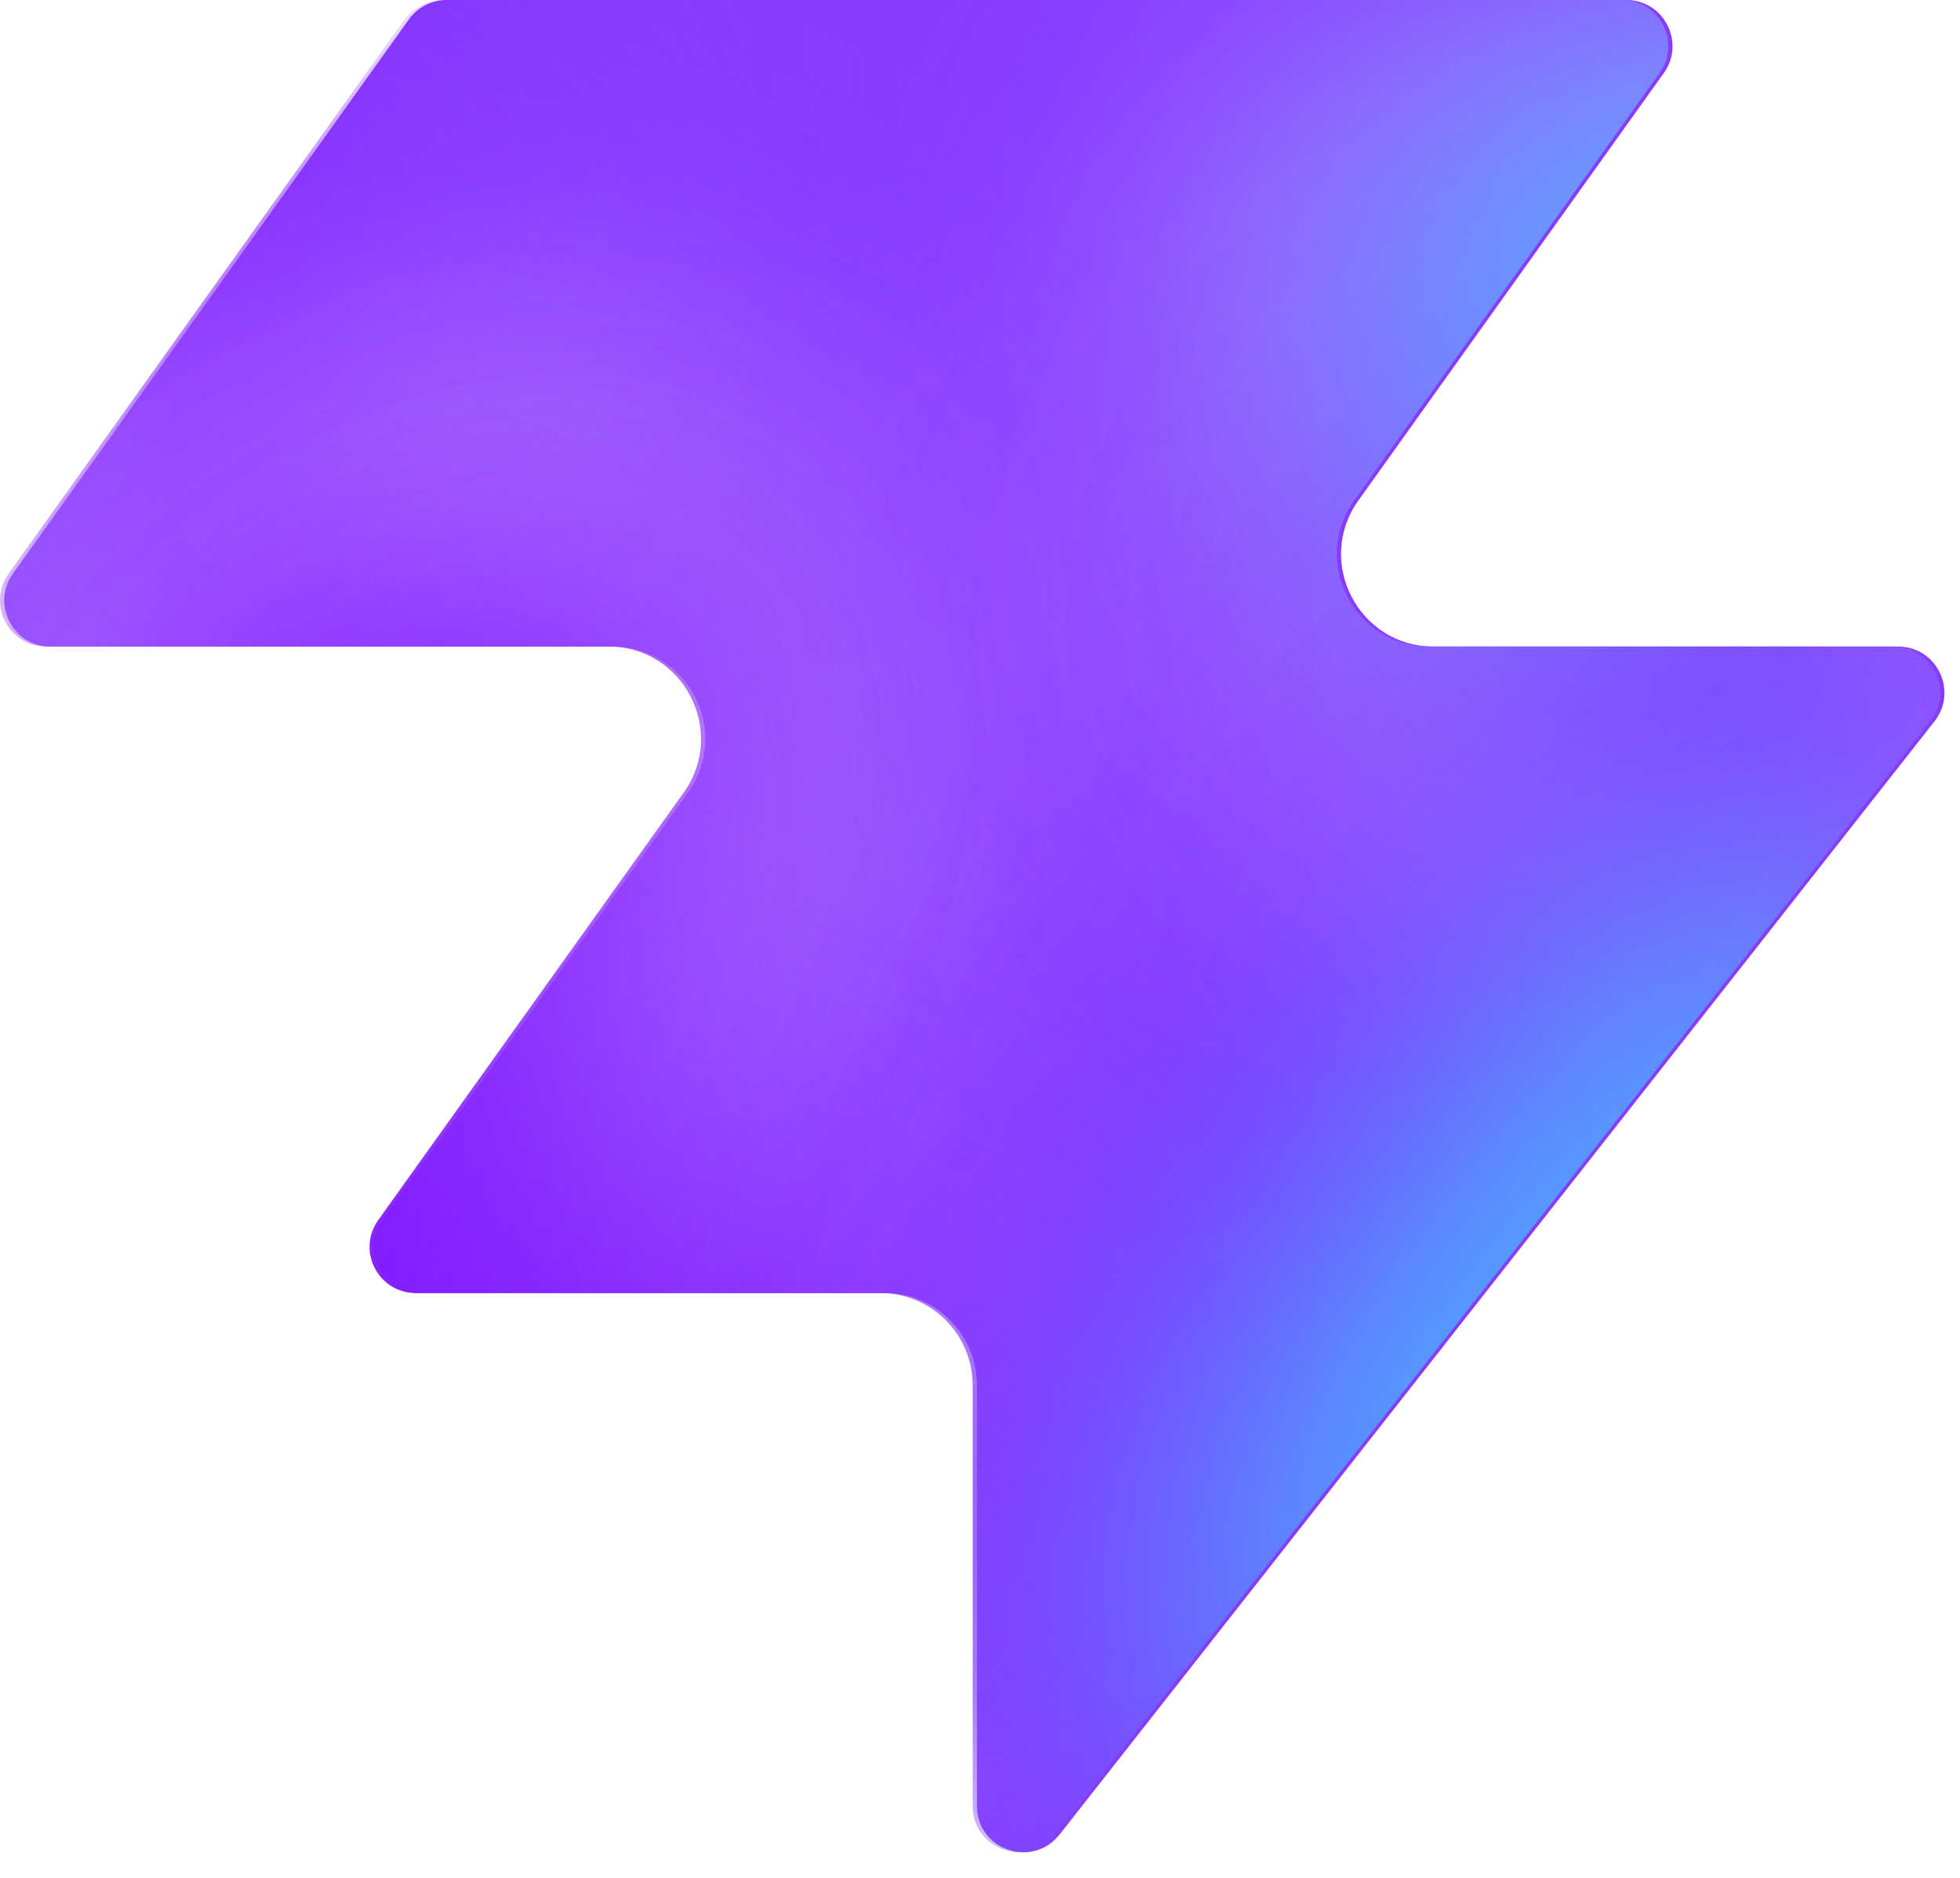
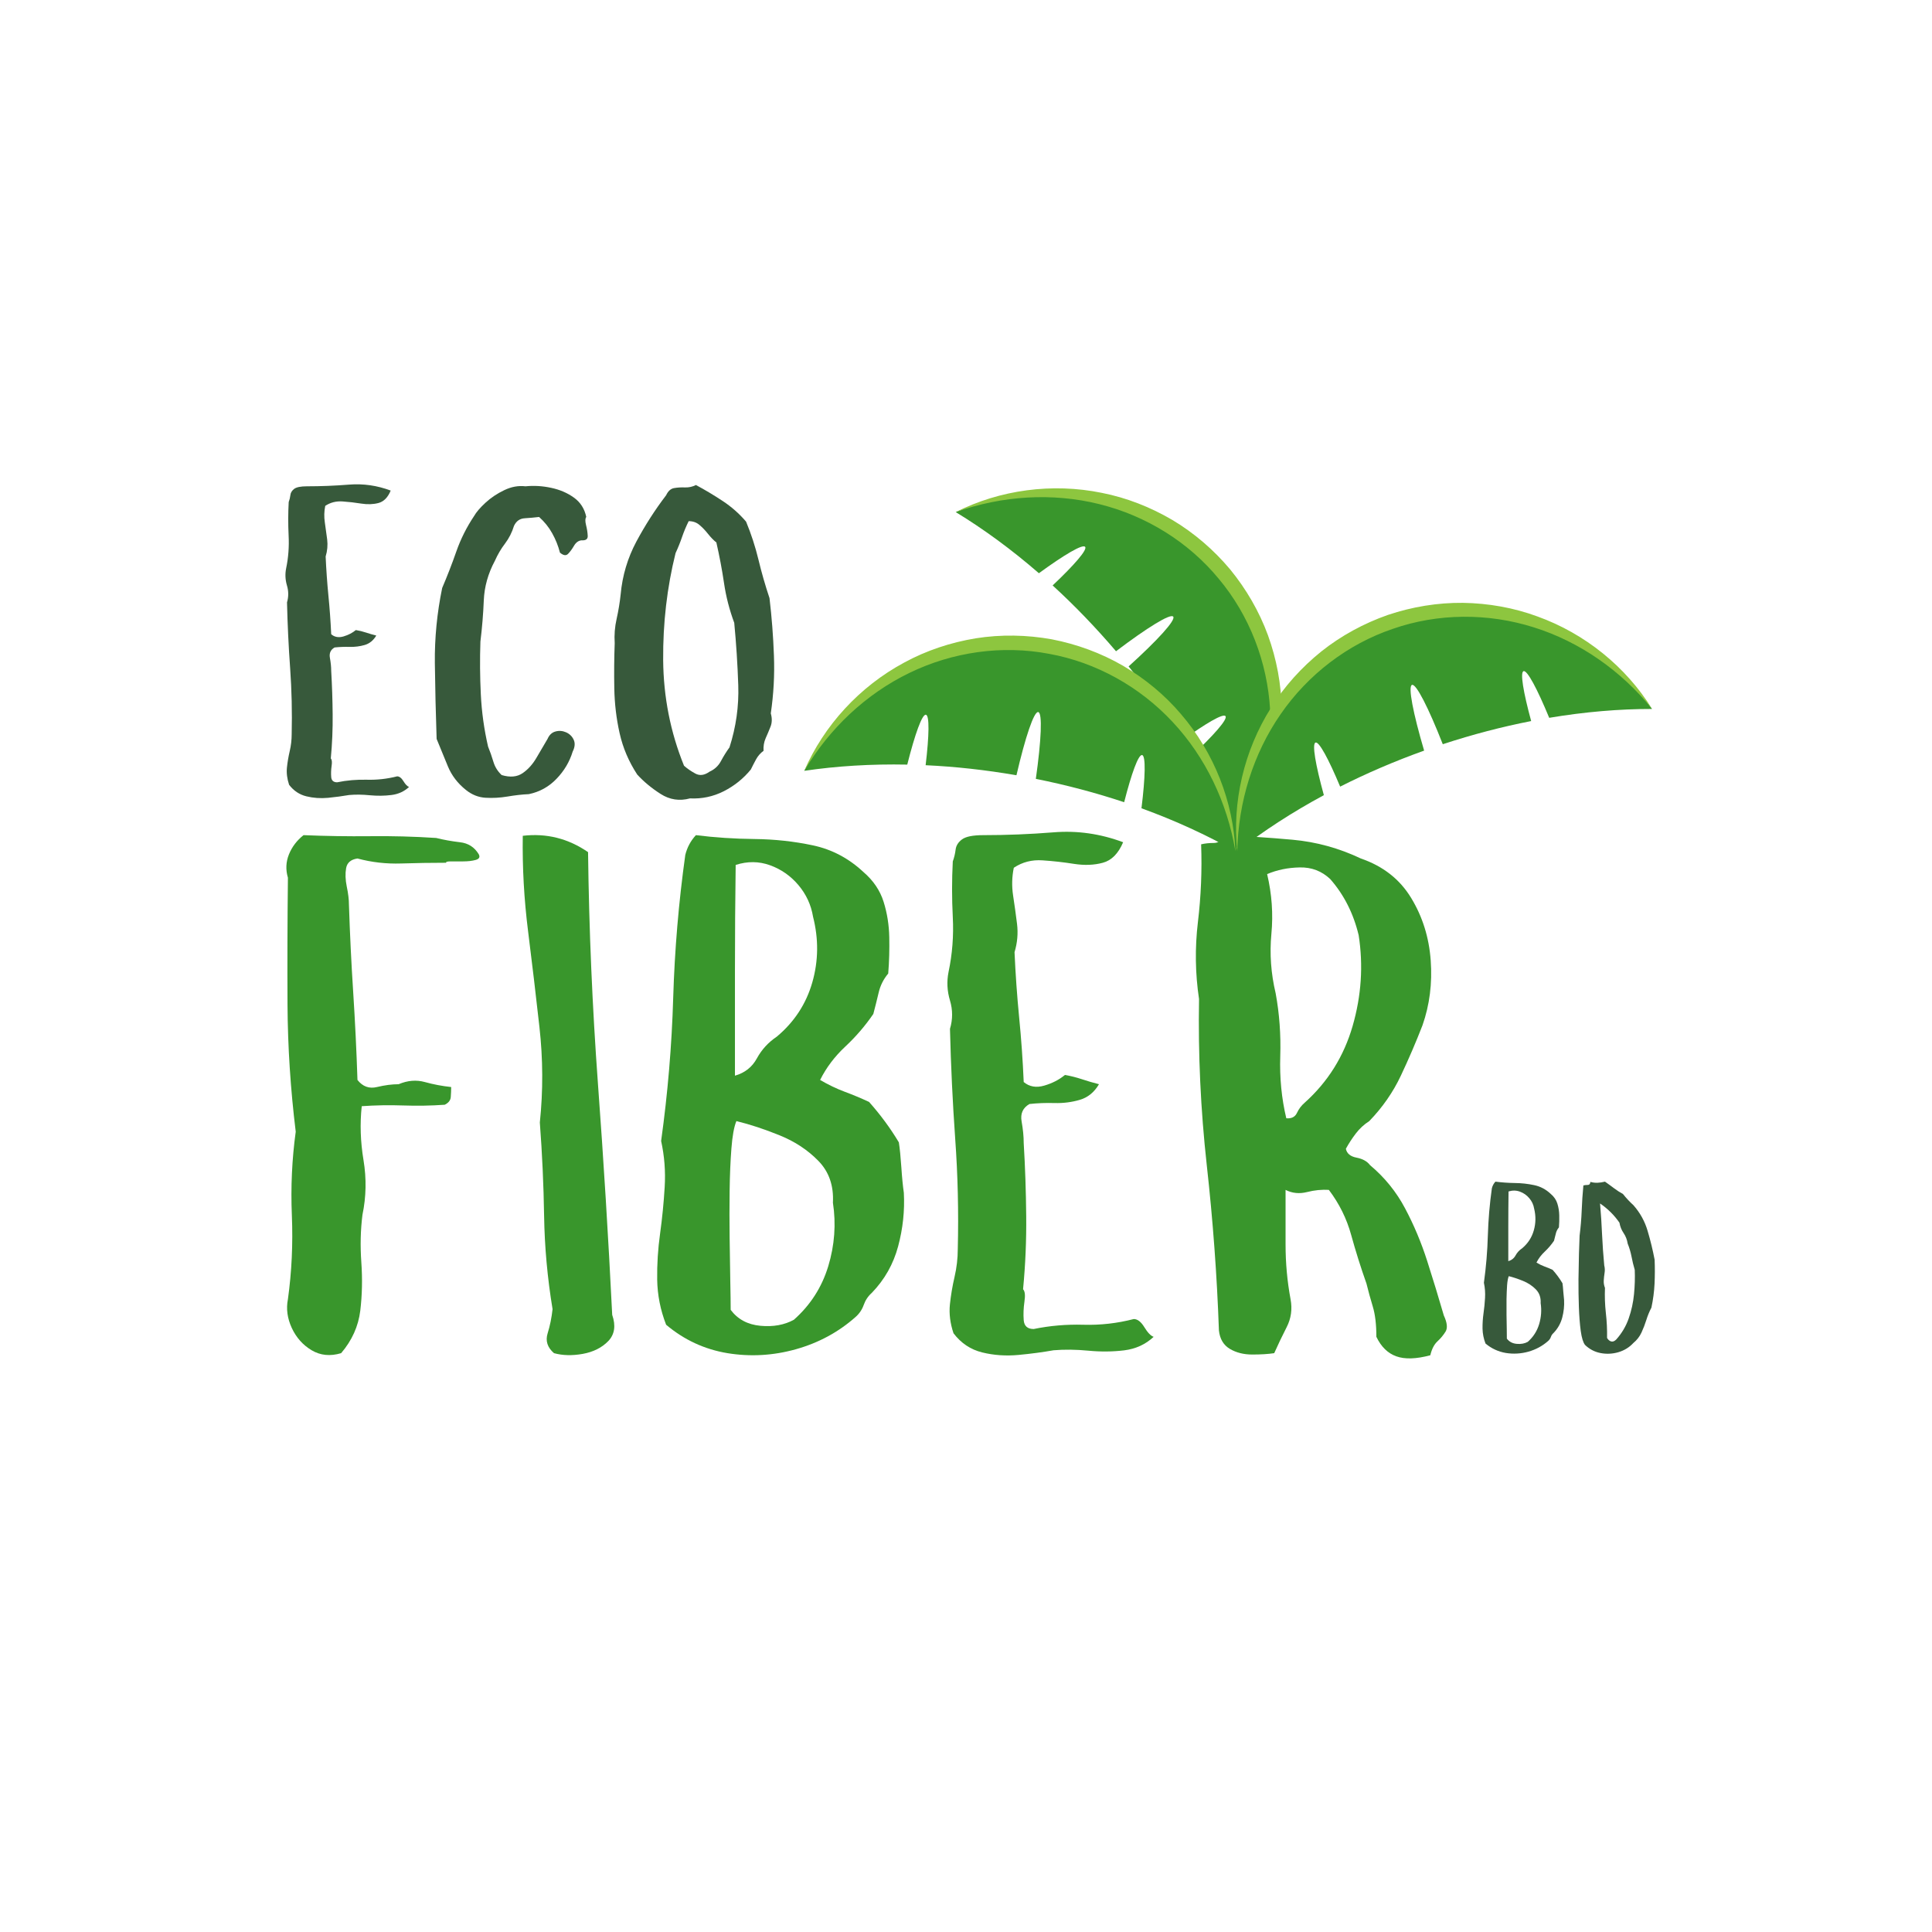
- <svg xmlns="http://www.w3.org/2000/svg" width="48" height="46" fill="none" viewBox="0 0 48 46">
-   <path fill="#863bff" d="M25.946 44.938c-.664.845-2.021.375-2.021-.698V33.937a2.26 2.26 0 0 0-2.262-2.262H10.287c-.92 0-1.456-1.04-.92-1.788l7.48-10.471c1.07-1.497 0-3.578-1.842-3.578H1.237c-.92 0-1.456-1.04-.92-1.788L10.013.474c.214-.297.556-.474.92-.474h28.894c.92 0 1.456 1.04.92 1.788l-7.48 10.471c-1.07 1.498 0 3.579 1.842 3.579h11.377c.943 0 1.473 1.088.89 1.83L25.947 44.94z" style="fill:#863bff;fill:color(display-p3 .525 .23 1);fill-opacity:1" />
-   <mask id="a" width="48" height="46" x="0" y="0" maskUnits="userSpaceOnUse" style="mask-type:alpha">
-     <path fill="#000" d="M25.842 44.938c-.664.844-2.021.375-2.021-.698V33.937a2.26 2.26 0 0 0-2.262-2.262H10.183c-.92 0-1.456-1.04-.92-1.788l7.48-10.471c1.07-1.498 0-3.579-1.842-3.579H1.133c-.92 0-1.456-1.04-.92-1.787L9.91.473c.214-.297.556-.474.92-.474h28.894c.92 0 1.456 1.04.92 1.788l-7.48 10.471c-1.07 1.498 0 3.578 1.842 3.578h11.377c.943 0 1.473 1.088.89 1.832L25.843 44.94z" style="fill:#000;fill-opacity:1" />
-   </mask>
-   <g mask="url(#a)">
-     <g filter="url(#b)">
-       <ellipse cx="5.508" cy="14.704" fill="#ede6ff" rx="5.508" ry="14.704" style="fill:#ede6ff;fill:color(display-p3 .927 .903 1);fill-opacity:1" transform="matrix(.00324 1 1 -.00324 -4.47 31.516)" />
-     </g>
-     <g filter="url(#c)">
-       <ellipse cx="10.399" cy="29.851" fill="#ede6ff" rx="10.399" ry="29.851" style="fill:#ede6ff;fill:color(display-p3 .927 .903 1);fill-opacity:1" transform="matrix(.00324 1 1 -.00324 -39.328 7.883)" />
-     </g>
-     <g filter="url(#d)">
-       <ellipse cx="5.508" cy="30.487" fill="#7e14ff" rx="5.508" ry="30.487" style="fill:#7e14ff;fill:color(display-p3 .492 .077 1);fill-opacity:1" transform="rotate(89.814 -25.913 -14.639)scale(1 -1)" />
-     </g>
-     <g filter="url(#e)">
-       <ellipse cx="5.508" cy="30.599" fill="#7e14ff" rx="5.508" ry="30.599" style="fill:#7e14ff;fill:color(display-p3 .492 .077 1);fill-opacity:1" transform="rotate(89.814 -32.644 -3.334)scale(1 -1)" />
-     </g>
-     <g filter="url(#f)">
-       <ellipse cx="5.508" cy="30.599" fill="#7e14ff" rx="5.508" ry="30.599" style="fill:#7e14ff;fill:color(display-p3 .492 .077 1);fill-opacity:1" transform="matrix(.00324 1 1 -.00324 -34.34 30.47)" />
-     </g>
-     <g filter="url(#g)">
-       <ellipse cx="14.072" cy="22.078" fill="#ede6ff" rx="14.072" ry="22.078" style="fill:#ede6ff;fill:color(display-p3 .927 .903 1);fill-opacity:1" transform="rotate(93.35 24.506 48.493)scale(-1 1)" />
-     </g>
-     <g filter="url(#h)">
-       <ellipse cx="3.47" cy="21.501" fill="#7e14ff" rx="3.47" ry="21.501" style="fill:#7e14ff;fill:color(display-p3 .492 .077 1);fill-opacity:1" transform="rotate(89.009 28.708 47.59)scale(-1 1)" />
-     </g>
-     <g filter="url(#i)">
-       <ellipse cx="3.47" cy="21.501" fill="#7e14ff" rx="3.47" ry="21.501" style="fill:#7e14ff;fill:color(display-p3 .492 .077 1);fill-opacity:1" transform="rotate(89.009 28.708 47.59)scale(-1 1)" />
-     </g>
-     <g filter="url(#j)">
-       <ellipse cx=".387" cy="8.972" fill="#7e14ff" rx="4.407" ry="29.108" style="fill:#7e14ff;fill:color(display-p3 .492 .077 1);fill-opacity:1" transform="rotate(39.51 .387 8.972)" />
-     </g>
-     <g filter="url(#k)">
-       <ellipse cx="47.523" cy="-6.092" fill="#7e14ff" rx="4.407" ry="29.108" style="fill:#7e14ff;fill:color(display-p3 .492 .077 1);fill-opacity:1" transform="rotate(37.892 47.523 -6.092)" />
-     </g>
-     <g filter="url(#l)">
-       <ellipse cx="41.412" cy="6.333" fill="#47bfff" rx="5.971" ry="9.665" style="fill:#47bfff;fill:color(display-p3 .28 .748 1);fill-opacity:1" transform="rotate(37.892 41.412 6.333)" />
-     </g>
-     <g filter="url(#m)">
-       <ellipse cx="-1.879" cy="38.332" fill="#7e14ff" rx="4.407" ry="29.108" style="fill:#7e14ff;fill:color(display-p3 .492 .077 1);fill-opacity:1" transform="rotate(37.892 -1.88 38.332)" />
-     </g>
-     <g filter="url(#n)">
-       <ellipse cx="-1.879" cy="38.332" fill="#7e14ff" rx="4.407" ry="29.108" style="fill:#7e14ff;fill:color(display-p3 .492 .077 1);fill-opacity:1" transform="rotate(37.892 -1.88 38.332)" />
-     </g>
-     <g filter="url(#o)">
-       <ellipse cx="35.651" cy="29.907" fill="#7e14ff" rx="4.407" ry="29.108" style="fill:#7e14ff;fill:color(display-p3 .492 .077 1);fill-opacity:1" transform="rotate(37.892 35.651 29.907)" />
-     </g>
-     <g filter="url(#p)">
-       <ellipse cx="38.418" cy="32.4" fill="#47bfff" rx="5.971" ry="15.297" style="fill:#47bfff;fill:color(display-p3 .28 .748 1);fill-opacity:1" transform="rotate(37.892 38.418 32.4)" />
+ <svg xmlns="http://www.w3.org/2000/svg" width="500" zoomAndPan="magnify" viewBox="0 0 375 375" height="500" preserveAspectRatio="xMidYMid meet" version="1.0">
+   <defs>
+     <g />
+     <clipPath id="f659a8858d">
+       <rect x="0" width="237" y="0" height="139" />
+     </clipPath>
+     <clipPath id="7d00f94a8c">
+       <path d="M 185 95 L 248 95 L 248 165 L 185 165 Z M 185 95 " clip-rule="nonzero" />
+     </clipPath>
+     <clipPath id="d410afe6dd">
+       <path d="M 215.516 64.535 L 278.707 140.746 L 236.559 175.691 L 173.371 99.48 Z M 215.516 64.535 " clip-rule="nonzero" />
+     </clipPath>
+     <clipPath id="64c1bad0a8">
+       <path d="M 215.516 64.535 L 278.707 140.746 L 236.559 175.691 L 173.371 99.48 Z M 215.516 64.535 " clip-rule="nonzero" />
+     </clipPath>
+     <clipPath id="0b71fd6811">
+       <path d="M 185 94 L 249 94 L 249 165 L 185 165 Z M 185 94 " clip-rule="nonzero" />
+     </clipPath>
+     <clipPath id="88272b6944">
+       <path d="M 215.516 64.535 L 278.707 140.746 L 236.559 175.691 L 173.371 99.48 Z M 215.516 64.535 " clip-rule="nonzero" />
+     </clipPath>
+     <clipPath id="56b4db96af">
+       <path d="M 215.516 64.535 L 278.707 140.746 L 236.559 175.691 L 173.371 99.48 Z M 215.516 64.535 " clip-rule="nonzero" />
+     </clipPath>
+     <clipPath id="2e84e40267">
+       <rect x="0" width="102" y="0" height="85" />
+     </clipPath>
+     <clipPath id="a64415b614">
+       <rect x="0" width="40" y="0" height="49" />
+     </clipPath>
+     <clipPath id="25232e88d2">
+       <path d="M 156 124 L 240 124 L 240 166 L 156 166 Z M 156 124 " clip-rule="nonzero" />
+     </clipPath>
+     <clipPath id="2da09ebd5f">
+       <path d="M 156.859 103.625 L 254.184 121.773 L 244.148 175.594 L 146.824 157.449 Z M 156.859 103.625 " clip-rule="nonzero" />
+     </clipPath>
+     <clipPath id="c53c33c0a9">
+       <path d="M 156.859 103.625 L 254.184 121.773 L 244.148 175.594 L 146.824 157.449 Z M 156.859 103.625 " clip-rule="nonzero" />
+     </clipPath>
+     <clipPath id="729b479fd8">
+       <path d="M 156 123 L 240 123 L 240 166 L 156 166 Z M 156 123 " clip-rule="nonzero" />
+     </clipPath>
+     <clipPath id="015e102e3e">
+       <path d="M 156.859 103.625 L 254.184 121.773 L 244.148 175.594 L 146.824 157.449 Z M 156.859 103.625 " clip-rule="nonzero" />
+     </clipPath>
+     <clipPath id="cc7712f160">
+       <path d="M 156.859 103.625 L 254.184 121.773 L 244.148 175.594 L 146.824 157.449 Z M 156.859 103.625 " clip-rule="nonzero" />
+     </clipPath>
+     <clipPath id="2cf69c0017">
+       <path d="M 240 118 L 321 118 L 321 166 L 240 166 Z M 240 118 " clip-rule="nonzero" />
+     </clipPath>
+     <clipPath id="8c226b4dbb">
+       <path d="M 218.16 124.836 L 311.801 92.699 L 329.574 144.484 L 235.934 176.621 Z M 218.16 124.836 " clip-rule="nonzero" />
+     </clipPath>
+     <clipPath id="954ca38e6a">
+       <path d="M 218.16 124.836 L 311.801 92.699 L 329.574 144.484 L 235.934 176.621 Z M 218.16 124.836 " clip-rule="nonzero" />
+     </clipPath>
+     <clipPath id="701d6a3123">
+       <path d="M 239 117 L 321 117 L 321 166 L 239 166 Z M 239 117 " clip-rule="nonzero" />
+     </clipPath>
+     <clipPath id="a816a1eac8">
+       <path d="M 218.16 124.836 L 311.801 92.699 L 329.574 144.484 L 235.934 176.621 Z M 218.16 124.836 " clip-rule="nonzero" />
+     </clipPath>
+     <clipPath id="634b412f7a">
+       <path d="M 218.16 124.836 L 311.801 92.699 L 329.574 144.484 L 235.934 176.621 Z M 218.16 124.836 " clip-rule="nonzero" />
+     </clipPath>
+   </defs>
+   <g transform="matrix(1, 0, 0, 1, 50, 159)">
+     <g clip-path="url(#f659a8858d)">
+       <g fill="#39962c" fill-opacity="1">
+         <g transform="translate(1.478653, 104.0551)">
+           <g>
+             <path d="M 41.453 -97.234 C 41.734 -96.691 41.531 -96.328 40.844 -96.141 C 40.156 -95.953 39.348 -95.859 38.422 -95.859 C 37.504 -95.859 36.703 -95.859 36.016 -95.859 C 35.328 -95.859 35.031 -95.77 35.125 -95.594 C 32.188 -95.594 29.27 -95.547 26.375 -95.453 C 23.477 -95.359 20.656 -95.68 17.906 -96.422 C 16.625 -96.234 15.891 -95.609 15.703 -94.547 C 15.516 -93.492 15.555 -92.301 15.828 -90.969 C 16.109 -89.633 16.25 -88.469 16.25 -87.469 C 16.438 -81.77 16.711 -76.098 17.078 -70.453 C 17.441 -64.805 17.719 -59.133 17.906 -53.438 C 18.914 -52.156 20.176 -51.695 21.688 -52.062 C 23.207 -52.426 24.609 -52.609 25.891 -52.609 C 27.641 -53.348 29.336 -53.488 30.984 -53.031 C 32.641 -52.57 34.344 -52.25 36.094 -52.062 C 36.094 -51.414 36.066 -50.77 36.016 -50.125 C 35.973 -49.488 35.582 -48.988 34.844 -48.625 C 32.188 -48.438 29.5 -48.391 26.781 -48.484 C 24.07 -48.578 21.391 -48.531 18.734 -48.344 C 18.367 -44.945 18.484 -41.457 19.078 -37.875 C 19.672 -34.289 19.602 -30.754 18.875 -27.266 C 18.5 -24.328 18.426 -21.25 18.656 -18.031 C 18.883 -14.82 18.816 -11.703 18.453 -8.672 C 18.086 -5.641 16.848 -2.883 14.734 -0.406 C 12.617 0.227 10.711 0.039 9.016 -0.969 C 7.316 -1.977 6.031 -3.422 5.156 -5.297 C 4.289 -7.18 4.039 -9.039 4.406 -10.875 C 5.145 -16.207 5.398 -21.625 5.172 -27.125 C 4.941 -32.633 5.191 -38.055 5.922 -43.391 C 4.91 -51.648 4.379 -59.844 4.328 -67.969 C 4.285 -76.094 4.312 -84.332 4.406 -92.688 C 3.945 -94.25 4.016 -95.766 4.609 -97.234 C 5.211 -98.703 6.156 -99.941 7.438 -100.953 C 11.75 -100.773 16.039 -100.707 20.312 -100.75 C 24.582 -100.801 28.875 -100.688 33.188 -100.406 C 34.656 -100.039 36.191 -99.766 37.797 -99.578 C 39.41 -99.398 40.629 -98.617 41.453 -97.234 Z M 41.453 -97.234 " />
+           </g>
+         </g>
+       </g>
+       <g fill="#39962c" fill-opacity="1">
+         <g transform="translate(47.20389, 104.0551)">
+           <g>
+             <path d="M 21.625 -7.844 C 22.352 -5.738 22.098 -4.039 20.859 -2.75 C 19.617 -1.469 17.969 -0.641 15.906 -0.266 C 13.844 0.098 11.984 0.051 10.328 -0.406 C 9.047 -1.508 8.633 -2.797 9.094 -4.266 C 9.551 -5.734 9.867 -7.297 10.047 -8.953 C 9.047 -15.016 8.5 -21.051 8.406 -27.062 C 8.312 -33.082 8.035 -39.117 7.578 -45.172 C 8.223 -51.328 8.195 -57.504 7.5 -63.703 C 6.812 -69.898 6.078 -76.098 5.297 -82.297 C 4.516 -88.492 4.172 -94.672 4.266 -100.828 C 8.859 -101.367 13.082 -100.312 16.938 -97.656 C 17.125 -82.594 17.766 -67.598 18.859 -52.672 C 19.961 -37.754 20.883 -22.812 21.625 -7.844 Z M 21.625 -7.844 " />
+           </g>
+         </g>
+       </g>
+       <g fill="#39962c" fill-opacity="1">
+         <g transform="translate(73.37196, 104.0551)">
+           <g>
+             <path d="M 52.062 -31.547 C 52.25 -28.055 51.879 -24.586 50.953 -21.141 C 50.035 -17.703 48.336 -14.695 45.859 -12.125 C 45.129 -11.477 44.602 -10.695 44.281 -9.781 C 43.957 -8.863 43.43 -8.082 42.703 -7.438 C 39.391 -4.5 35.531 -2.41 31.125 -1.172 C 26.719 0.066 22.285 0.32 17.828 -0.406 C 13.379 -1.145 9.41 -2.984 5.922 -5.922 C 4.816 -8.766 4.238 -11.676 4.188 -14.656 C 4.145 -17.645 4.332 -20.629 4.75 -23.609 C 5.164 -26.598 5.461 -29.609 5.641 -32.641 C 5.828 -35.672 5.598 -38.656 4.953 -41.594 C 6.242 -50.863 7.023 -60.133 7.297 -69.406 C 7.578 -78.688 8.359 -87.922 9.641 -97.109 C 10.004 -98.578 10.691 -99.859 11.703 -100.953 C 15.379 -100.492 19.164 -100.242 23.062 -100.203 C 26.969 -100.16 30.754 -99.75 34.422 -98.969 C 38.098 -98.188 41.363 -96.461 44.219 -93.797 C 46.145 -92.141 47.453 -90.207 48.141 -88 C 48.828 -85.801 49.191 -83.508 49.234 -81.125 C 49.285 -78.738 49.219 -76.395 49.031 -74.094 C 48.113 -73 47.492 -71.758 47.172 -70.375 C 46.848 -69 46.504 -67.625 46.141 -66.25 C 44.578 -63.957 42.758 -61.844 40.688 -59.906 C 38.625 -57.977 37 -55.82 35.812 -53.438 C 37.375 -52.52 38.957 -51.758 40.562 -51.156 C 42.164 -50.562 43.75 -49.898 45.312 -49.172 C 47.52 -46.691 49.445 -44.078 51.094 -41.328 C 51.281 -40.129 51.441 -38.52 51.578 -36.5 C 51.711 -34.477 51.875 -32.828 52.062 -31.547 Z M 38.297 -29.609 C 38.473 -32.922 37.531 -35.629 35.469 -37.734 C 33.406 -39.848 30.898 -41.5 27.953 -42.688 C 25.016 -43.883 22.219 -44.805 19.562 -45.453 C 19.102 -44.348 18.781 -42.578 18.594 -40.141 C 18.406 -37.711 18.289 -34.984 18.25 -31.953 C 18.207 -28.922 18.207 -25.867 18.25 -22.797 C 18.289 -19.723 18.332 -16.945 18.375 -14.469 C 18.426 -11.988 18.453 -10.102 18.453 -8.812 C 19.828 -6.977 21.754 -5.945 24.234 -5.719 C 26.711 -5.488 28.875 -5.879 30.719 -6.891 C 33.926 -9.734 36.148 -13.195 37.391 -17.281 C 38.629 -21.375 38.93 -25.484 38.297 -29.609 Z M 34.438 -85.125 C 34.062 -87.414 33.117 -89.457 31.609 -91.25 C 30.098 -93.039 28.258 -94.328 26.094 -95.109 C 23.938 -95.891 21.711 -95.91 19.422 -95.172 C 19.328 -88.285 19.281 -81.469 19.281 -74.719 C 19.281 -67.969 19.281 -61.148 19.281 -54.266 C 21.207 -54.816 22.629 -55.941 23.547 -57.641 C 24.473 -59.336 25.758 -60.738 27.406 -61.844 C 30.801 -64.688 33.098 -68.195 34.297 -72.375 C 35.492 -76.551 35.539 -80.801 34.438 -85.125 Z M 34.438 -85.125 " />
+           </g>
+         </g>
+       </g>
+       <g fill="#39962c" fill-opacity="1">
+         <g transform="translate(129.7021, 104.0551)">
+           <g>
+             <path d="M 44.219 -3.578 C 42.656 -2.109 40.75 -1.234 38.5 -0.953 C 36.25 -0.68 33.926 -0.66 31.531 -0.891 C 29.145 -1.117 26.898 -1.145 24.797 -0.969 C 22.68 -0.594 20.406 -0.289 17.969 -0.062 C 15.539 0.164 13.203 0.004 10.953 -0.547 C 8.703 -1.098 6.844 -2.336 5.375 -4.266 C 4.727 -6.191 4.492 -8.051 4.672 -9.844 C 4.859 -11.633 5.16 -13.426 5.578 -15.219 C 5.992 -17.008 6.203 -18.82 6.203 -20.656 C 6.379 -27.82 6.211 -34.938 5.703 -42 C 5.203 -49.07 4.863 -56.191 4.688 -63.359 C 5.238 -65.191 5.238 -67.023 4.688 -68.859 C 4.133 -70.703 4.039 -72.539 4.406 -74.375 C 5.145 -77.863 5.422 -81.422 5.234 -85.047 C 5.047 -88.672 5.047 -92.273 5.234 -95.859 C 5.504 -96.598 5.688 -97.359 5.781 -98.141 C 5.875 -98.922 6.285 -99.582 7.016 -100.125 C 7.754 -100.676 9.133 -100.953 11.156 -100.953 C 15.656 -100.953 20.195 -101.133 24.781 -101.5 C 29.375 -101.875 33.879 -101.234 38.297 -99.578 C 37.367 -97.379 36.055 -96.051 34.359 -95.594 C 32.66 -95.133 30.801 -95.062 28.781 -95.375 C 26.758 -95.695 24.719 -95.926 22.656 -96.062 C 20.594 -96.207 18.734 -95.727 17.078 -94.625 C 16.711 -92.875 16.664 -91.082 16.938 -89.25 C 17.219 -87.414 17.473 -85.578 17.703 -83.734 C 17.93 -81.898 17.77 -80.066 17.219 -78.234 C 17.406 -74.004 17.703 -69.801 18.109 -65.625 C 18.523 -61.445 18.82 -57.25 19 -53.031 C 20.102 -52.113 21.438 -51.883 23 -52.344 C 24.562 -52.801 25.895 -53.488 27 -54.406 C 28.102 -54.219 29.203 -53.941 30.297 -53.578 C 31.398 -53.211 32.504 -52.891 33.609 -52.609 C 32.691 -51.047 31.453 -50.035 29.891 -49.578 C 28.328 -49.117 26.695 -48.91 25 -48.953 C 23.301 -49.004 21.672 -48.941 20.109 -48.766 C 18.828 -48.023 18.32 -46.895 18.594 -45.375 C 18.863 -43.863 19 -42.469 19 -41.188 C 19.281 -36.5 19.441 -31.789 19.484 -27.062 C 19.535 -22.332 19.332 -17.582 18.875 -12.812 C 19.238 -12.445 19.328 -11.645 19.141 -10.406 C 18.961 -9.164 18.914 -7.969 19 -6.812 C 19.094 -5.664 19.738 -5.094 20.938 -5.094 C 24.062 -5.738 27.273 -6.016 30.578 -5.922 C 33.879 -5.828 37.141 -6.195 40.359 -7.031 C 41.086 -7.031 41.773 -6.5 42.422 -5.438 C 43.066 -4.383 43.664 -3.766 44.219 -3.578 Z M 44.219 -3.578 " />
+           </g>
+         </g>
+       </g>
+       <g fill="#39962c" fill-opacity="1">
+         <g transform="translate(178.0442, 104.0551)">
+           <g>
+             <path d="M 52.203 -7.719 C 52.848 -6.332 52.961 -5.297 52.547 -4.609 C 52.129 -3.922 51.598 -3.281 50.953 -2.688 C 50.316 -2.094 49.859 -1.195 49.578 0 C 46.828 0.738 44.625 0.805 42.969 0.203 C 41.32 -0.387 40.035 -1.648 39.109 -3.578 C 39.109 -5.961 38.879 -7.91 38.422 -9.422 C 37.961 -10.941 37.551 -12.438 37.188 -13.906 C 36.082 -17.031 35.094 -20.176 34.219 -23.344 C 33.352 -26.508 31.91 -29.426 29.891 -32.094 C 28.516 -32.188 27.094 -32.047 25.625 -31.672 C 24.156 -31.305 22.773 -31.445 21.484 -32.094 C 21.484 -28.602 21.484 -25.066 21.484 -21.484 C 21.484 -17.898 21.805 -14.363 22.453 -10.875 C 22.816 -8.945 22.562 -7.133 21.688 -5.438 C 20.82 -3.738 20.02 -2.062 19.281 -0.406 C 18.094 -0.227 16.672 -0.141 15.016 -0.141 C 13.359 -0.141 11.91 -0.504 10.672 -1.234 C 9.43 -1.973 8.723 -3.172 8.547 -4.828 C 8.172 -15.473 7.383 -26.164 6.188 -36.906 C 5 -47.656 4.5 -58.398 4.688 -69.141 C 3.945 -74.098 3.875 -79.078 4.469 -84.078 C 5.07 -89.086 5.281 -94.117 5.094 -99.172 C 5.832 -99.348 6.66 -99.438 7.578 -99.438 C 8.492 -99.438 9.047 -99.941 9.234 -100.953 C 13.734 -100.773 18.273 -100.477 22.859 -100.062 C 27.453 -99.645 31.863 -98.43 36.094 -96.422 C 40.406 -94.941 43.66 -92.391 45.859 -88.766 C 48.066 -85.141 49.332 -81.098 49.656 -76.641 C 49.977 -72.191 49.445 -67.992 48.062 -64.047 C 46.781 -60.742 45.379 -57.484 43.859 -54.266 C 42.348 -51.055 40.305 -48.117 37.734 -45.453 C 36.723 -44.805 35.848 -44 35.109 -43.031 C 34.379 -42.07 33.738 -41.086 33.188 -40.078 C 33.375 -39.16 34.062 -38.586 35.25 -38.359 C 36.445 -38.129 37.32 -37.645 37.875 -36.906 C 40.719 -34.52 42.988 -31.719 44.688 -28.5 C 46.395 -25.289 47.82 -21.895 48.969 -18.312 C 50.113 -14.738 51.191 -11.207 52.203 -7.719 Z M 35.672 -81.531 C 34.66 -85.758 32.82 -89.391 30.156 -92.422 C 28.508 -93.984 26.535 -94.738 24.234 -94.688 C 21.941 -94.645 19.832 -94.211 17.906 -93.391 C 18.82 -89.523 19.098 -85.664 18.734 -81.812 C 18.367 -77.957 18.645 -74.102 19.562 -70.25 C 20.289 -66.301 20.586 -62.234 20.453 -58.047 C 20.316 -53.867 20.707 -49.852 21.625 -46 C 22.633 -45.906 23.32 -46.25 23.688 -47.031 C 24.051 -47.812 24.555 -48.477 25.203 -49.031 C 29.703 -53.07 32.801 -58.031 34.5 -63.906 C 36.195 -69.781 36.586 -75.656 35.672 -81.531 Z M 35.672 -81.531 " />
+           </g>
+         </g>
+       </g>
    </g>
  </g>
-   <defs>
-     <filter id="b" width="60.045" height="41.654" x="-19.77" y="16.149" color-interpolation-filters="sRGB" filterUnits="userSpaceOnUse">
-       <feFlood flood-opacity="0" result="BackgroundImageFix" />
-       <feBlend in="SourceGraphic" in2="BackgroundImageFix" result="shape" />
-       <feGaussianBlur result="effect1_foregroundBlur_2002_17158" stdDeviation="7.659" />
-     </filter>
-     <filter id="c" width="90.34" height="51.437" x="-54.613" y="-7.533" color-interpolation-filters="sRGB" filterUnits="userSpaceOnUse">
-       <feFlood flood-opacity="0" result="BackgroundImageFix" />
-       <feBlend in="SourceGraphic" in2="BackgroundImageFix" result="shape" />
-       <feGaussianBlur result="effect1_foregroundBlur_2002_17158" stdDeviation="7.659" />
-     </filter>
-     <filter id="d" width="79.355" height="29.4" x="-49.64" y="2.03" color-interpolation-filters="sRGB" filterUnits="userSpaceOnUse">
-       <feFlood flood-opacity="0" result="BackgroundImageFix" />
-       <feBlend in="SourceGraphic" in2="BackgroundImageFix" result="shape" />
-       <feGaussianBlur result="effect1_foregroundBlur_2002_17158" stdDeviation="4.596" />
-     </filter>
-     <filter id="e" width="79.579" height="29.4" x="-45.045" y="20.029" color-interpolation-filters="sRGB" filterUnits="userSpaceOnUse">
-       <feFlood flood-opacity="0" result="BackgroundImageFix" />
-       <feBlend in="SourceGraphic" in2="BackgroundImageFix" result="shape" />
-       <feGaussianBlur result="effect1_foregroundBlur_2002_17158" stdDeviation="4.596" />
-     </filter>
-     <filter id="f" width="79.579" height="29.4" x="-43.513" y="21.178" color-interpolation-filters="sRGB" filterUnits="userSpaceOnUse">
-       <feFlood flood-opacity="0" result="BackgroundImageFix" />
-       <feBlend in="SourceGraphic" in2="BackgroundImageFix" result="shape" />
-       <feGaussianBlur result="effect1_foregroundBlur_2002_17158" stdDeviation="4.596" />
-     </filter>
-     <filter id="g" width="74.749" height="58.852" x="15.756" y="-17.901" color-interpolation-filters="sRGB" filterUnits="userSpaceOnUse">
-       <feFlood flood-opacity="0" result="BackgroundImageFix" />
-       <feBlend in="SourceGraphic" in2="BackgroundImageFix" result="shape" />
-       <feGaussianBlur result="effect1_foregroundBlur_2002_17158" stdDeviation="7.659" />
-     </filter>
-     <filter id="h" width="61.377" height="25.362" x="23.548" y="2.284" color-interpolation-filters="sRGB" filterUnits="userSpaceOnUse">
-       <feFlood flood-opacity="0" result="BackgroundImageFix" />
-       <feBlend in="SourceGraphic" in2="BackgroundImageFix" result="shape" />
-       <feGaussianBlur result="effect1_foregroundBlur_2002_17158" stdDeviation="4.596" />
-     </filter>
-     <filter id="i" width="61.377" height="25.362" x="23.548" y="2.284" color-interpolation-filters="sRGB" filterUnits="userSpaceOnUse">
-       <feFlood flood-opacity="0" result="BackgroundImageFix" />
-       <feBlend in="SourceGraphic" in2="BackgroundImageFix" result="shape" />
-       <feGaussianBlur result="effect1_foregroundBlur_2002_17158" stdDeviation="4.596" />
-     </filter>
-     <filter id="j" width="56.045" height="63.649" x="-27.636" y="-22.853" color-interpolation-filters="sRGB" filterUnits="userSpaceOnUse">
-       <feFlood flood-opacity="0" result="BackgroundImageFix" />
-       <feBlend in="SourceGraphic" in2="BackgroundImageFix" result="shape" />
-       <feGaussianBlur result="effect1_foregroundBlur_2002_17158" stdDeviation="4.596" />
-     </filter>
-     <filter id="k" width="54.814" height="64.646" x="20.116" y="-38.415" color-interpolation-filters="sRGB" filterUnits="userSpaceOnUse">
-       <feFlood flood-opacity="0" result="BackgroundImageFix" />
-       <feBlend in="SourceGraphic" in2="BackgroundImageFix" result="shape" />
-       <feGaussianBlur result="effect1_foregroundBlur_2002_17158" stdDeviation="4.596" />
-     </filter>
-     <filter id="l" width="33.541" height="35.313" x="24.641" y="-11.323" color-interpolation-filters="sRGB" filterUnits="userSpaceOnUse">
-       <feFlood flood-opacity="0" result="BackgroundImageFix" />
-       <feBlend in="SourceGraphic" in2="BackgroundImageFix" result="shape" />
-       <feGaussianBlur result="effect1_foregroundBlur_2002_17158" stdDeviation="4.596" />
-     </filter>
-     <filter id="m" width="54.814" height="64.646" x="-29.286" y="6.009" color-interpolation-filters="sRGB" filterUnits="userSpaceOnUse">
-       <feFlood flood-opacity="0" result="BackgroundImageFix" />
-       <feBlend in="SourceGraphic" in2="BackgroundImageFix" result="shape" />
-       <feGaussianBlur result="effect1_foregroundBlur_2002_17158" stdDeviation="4.596" />
-     </filter>
-     <filter id="n" width="54.814" height="64.646" x="-29.286" y="6.009" color-interpolation-filters="sRGB" filterUnits="userSpaceOnUse">
-       <feFlood flood-opacity="0" result="BackgroundImageFix" />
-       <feBlend in="SourceGraphic" in2="BackgroundImageFix" result="shape" />
-       <feGaussianBlur result="effect1_foregroundBlur_2002_17158" stdDeviation="4.596" />
-     </filter>
-     <filter id="o" width="54.814" height="64.646" x="8.244" y="-2.416" color-interpolation-filters="sRGB" filterUnits="userSpaceOnUse">
-       <feFlood flood-opacity="0" result="BackgroundImageFix" />
-       <feBlend in="SourceGraphic" in2="BackgroundImageFix" result="shape" />
-       <feGaussianBlur result="effect1_foregroundBlur_2002_17158" stdDeviation="4.596" />
-     </filter>
-     <filter id="p" width="39.409" height="43.623" x="18.713" y="10.588" color-interpolation-filters="sRGB" filterUnits="userSpaceOnUse">
-       <feFlood flood-opacity="0" result="BackgroundImageFix" />
-       <feBlend in="SourceGraphic" in2="BackgroundImageFix" result="shape" />
-       <feGaussianBlur result="effect1_foregroundBlur_2002_17158" stdDeviation="4.596" />
-     </filter>
-   </defs>
+   <g clip-path="url(#7d00f94a8c)">
+     <g clip-path="url(#d410afe6dd)">
+       <g clip-path="url(#64c1bad0a8)">
+         <path fill="#39962c" d="M 210.625 106.141 C 211.09 106.695 208.551 109.629 204.316 113.633 C 208.551 117.508 212.672 121.777 216.617 126.406 C 222.66 121.832 227.176 119.035 227.719 119.688 C 228.262 120.344 224.68 124.27 219.062 129.352 C 222.883 134.086 226.316 138.934 229.336 143.809 C 234.059 140.387 237.406 138.438 237.867 138.996 C 238.344 139.57 235.637 142.668 231.164 146.859 C 234.691 152.906 237.594 158.977 239.836 164.922 C 250.754 148.641 250.465 126.863 237.668 111.43 C 224.875 95.996 203.531 91.68 185.504 99.395 C 190.934 102.699 196.363 106.676 201.648 111.262 C 206.605 107.652 210.148 105.562 210.625 106.141 Z M 210.625 106.141 " fill-opacity="1" fill-rule="nonzero" />
+       </g>
+     </g>
+   </g>
+   <g clip-path="url(#0b71fd6811)">
+     <g clip-path="url(#88272b6944)">
+       <g clip-path="url(#56b4db96af)">
+         <path fill="#8dc63f" d="M 239.844 164.934 C 244.672 156.66 247.074 147.164 246.531 137.836 C 246.008 128.516 242.52 119.461 236.57 112.355 C 230.688 105.199 222.434 100.094 213.375 97.852 C 204.309 95.594 194.535 96.191 185.508 99.398 C 194.066 95.07 204.25 93.695 213.863 95.664 C 218.68 96.609 223.324 98.438 227.574 100.938 C 231.812 103.469 235.602 106.742 238.773 110.523 C 241.902 114.348 244.418 118.68 246.113 123.309 C 247.789 127.945 248.719 132.852 248.758 137.758 C 248.918 147.57 245.684 157.324 239.844 164.934 Z M 239.844 164.934 " fill-opacity="1" fill-rule="nonzero" />
+       </g>
+     </g>
+   </g>
+   <g transform="matrix(1, 0, 0, 1, 52, 92)">
+     <g clip-path="url(#2e84e40267)">
+       <g fill="#37593b" fill-opacity="1">
+         <g transform="translate(0.895837, 62.89097)">
+           <g>
+             <path d="M 26.5 -2.141 C 25.562 -1.266 24.414 -0.742 23.062 -0.578 C 21.719 -0.41 20.328 -0.395 18.891 -0.531 C 17.461 -0.676 16.117 -0.691 14.859 -0.578 C 13.586 -0.359 12.223 -0.176 10.766 -0.031 C 9.305 0.102 7.906 0.004 6.562 -0.328 C 5.219 -0.66 4.102 -1.406 3.219 -2.562 C 2.832 -3.719 2.691 -4.832 2.797 -5.906 C 2.91 -6.977 3.094 -8.051 3.344 -9.125 C 3.594 -10.195 3.719 -11.281 3.719 -12.375 C 3.82 -16.664 3.723 -20.93 3.422 -25.172 C 3.117 -29.41 2.914 -33.676 2.812 -37.969 C 3.133 -39.062 3.129 -40.16 2.797 -41.266 C 2.473 -42.367 2.422 -43.469 2.641 -44.562 C 3.078 -46.656 3.238 -48.785 3.125 -50.953 C 3.02 -53.129 3.023 -55.289 3.141 -57.438 C 3.305 -57.883 3.414 -58.336 3.469 -58.797 C 3.52 -59.266 3.766 -59.664 4.203 -60 C 4.648 -60.332 5.477 -60.5 6.688 -60.5 C 9.383 -60.5 12.109 -60.609 14.859 -60.828 C 17.609 -61.047 20.301 -60.66 22.938 -59.672 C 22.395 -58.348 21.613 -57.547 20.594 -57.266 C 19.57 -56.992 18.457 -56.953 17.25 -57.141 C 16.039 -57.336 14.816 -57.477 13.578 -57.562 C 12.336 -57.645 11.223 -57.359 10.234 -56.703 C 10.016 -55.648 9.988 -54.57 10.156 -53.469 C 10.32 -52.375 10.473 -51.273 10.609 -50.172 C 10.742 -49.078 10.645 -47.977 10.312 -46.875 C 10.426 -44.344 10.602 -41.828 10.844 -39.328 C 11.094 -36.828 11.273 -34.312 11.391 -31.781 C 12.047 -31.227 12.844 -31.086 13.781 -31.359 C 14.719 -31.641 15.516 -32.051 16.172 -32.594 C 16.836 -32.488 17.5 -32.328 18.156 -32.109 C 18.812 -31.891 19.473 -31.695 20.141 -31.531 C 19.586 -30.594 18.844 -29.984 17.906 -29.703 C 16.969 -29.43 15.988 -29.305 14.969 -29.328 C 13.957 -29.359 12.984 -29.32 12.047 -29.219 C 11.273 -28.781 10.973 -28.102 11.141 -27.188 C 11.305 -26.281 11.391 -25.441 11.391 -24.672 C 11.555 -21.867 11.648 -19.051 11.672 -16.219 C 11.703 -13.383 11.582 -10.535 11.312 -7.672 C 11.531 -7.453 11.582 -6.969 11.469 -6.219 C 11.363 -5.477 11.336 -4.766 11.391 -4.078 C 11.441 -3.391 11.828 -3.047 12.547 -3.047 C 14.41 -3.43 16.332 -3.598 18.312 -3.547 C 20.301 -3.492 22.258 -3.711 24.188 -4.203 C 24.625 -4.203 25.035 -3.883 25.422 -3.25 C 25.805 -2.625 26.164 -2.254 26.5 -2.141 Z M 26.5 -2.141 " />
+           </g>
+         </g>
+       </g>
+       <g fill="#37593b" fill-opacity="1">
+         <g transform="translate(29.85735, 62.89097)">
+           <g>
+             <path d="M 31.938 -54.547 C 31.719 -54.273 31.703 -53.754 31.891 -52.984 C 32.086 -52.211 32.195 -51.508 32.219 -50.875 C 32.25 -50.25 31.852 -49.961 31.031 -50.016 C 30.426 -49.961 29.93 -49.602 29.547 -48.938 C 29.16 -48.281 28.773 -47.758 28.391 -47.375 C 28.004 -46.988 27.484 -47.07 26.828 -47.625 C 26.492 -48.938 25.992 -50.188 25.328 -51.375 C 24.672 -52.562 23.82 -53.617 22.781 -54.547 C 21.895 -54.441 20.969 -54.359 20 -54.297 C 19.039 -54.242 18.344 -53.75 17.906 -52.812 C 17.52 -51.551 16.941 -50.41 16.172 -49.391 C 15.398 -48.379 14.742 -47.266 14.203 -46.047 C 12.879 -43.578 12.16 -41.02 12.047 -38.375 C 11.941 -35.738 11.723 -33.07 11.391 -30.375 C 11.273 -26.957 11.301 -23.539 11.469 -20.125 C 11.633 -16.719 12.102 -13.336 12.875 -9.984 C 13.258 -9.047 13.602 -8.066 13.906 -7.047 C 14.207 -6.035 14.742 -5.172 15.516 -4.453 C 17.16 -3.961 18.52 -4.086 19.594 -4.828 C 20.664 -5.566 21.57 -6.582 22.312 -7.875 C 23.062 -9.176 23.766 -10.375 24.422 -11.469 C 24.754 -12.238 25.266 -12.719 25.953 -12.906 C 26.641 -13.102 27.328 -13.051 28.016 -12.75 C 28.703 -12.445 29.195 -11.961 29.5 -11.297 C 29.801 -10.641 29.734 -9.875 29.297 -9 C 28.691 -7.02 27.645 -5.258 26.156 -3.719 C 24.676 -2.176 22.891 -1.188 20.797 -0.75 C 19.473 -0.688 18.082 -0.531 16.625 -0.281 C 15.164 -0.039 13.75 0.035 12.375 -0.047 C 11 -0.129 9.734 -0.633 8.578 -1.562 C 6.984 -2.832 5.816 -4.359 5.078 -6.141 C 4.336 -7.93 3.609 -9.707 2.891 -11.469 C 2.723 -16.363 2.609 -21.258 2.547 -26.156 C 2.492 -31.051 2.969 -35.922 3.969 -40.766 C 4.957 -43.078 5.875 -45.441 6.719 -47.859 C 7.57 -50.285 8.719 -52.57 10.156 -54.719 C 10.594 -55.488 11.332 -56.352 12.375 -57.312 C 13.426 -58.281 14.641 -59.094 16.016 -59.75 C 17.391 -60.414 18.766 -60.664 20.141 -60.5 C 21.785 -60.664 23.445 -60.566 25.125 -60.203 C 26.801 -59.848 28.27 -59.219 29.531 -58.312 C 30.801 -57.406 31.602 -56.148 31.938 -54.547 Z M 31.938 -54.547 " />
+           </g>
+         </g>
+       </g>
+       <g fill="#37593b" fill-opacity="1">
+         <g transform="translate(64.59464, 62.89097)">
+           <g>
+             <path d="M 32.766 -38.797 C 33.203 -35.109 33.488 -31.391 33.625 -27.641 C 33.77 -23.898 33.566 -20.16 33.016 -16.422 C 33.285 -15.484 33.27 -14.629 32.969 -13.859 C 32.664 -13.086 32.348 -12.332 32.016 -11.594 C 31.691 -10.852 31.555 -10.039 31.609 -9.156 C 31.004 -8.719 30.52 -8.164 30.156 -7.5 C 29.801 -6.844 29.461 -6.188 29.141 -5.531 C 27.703 -3.77 25.953 -2.363 23.891 -1.312 C 21.828 -0.27 19.641 0.191 17.328 0.078 C 15.297 0.629 13.398 0.34 11.641 -0.781 C 9.879 -1.906 8.363 -3.16 7.094 -4.547 C 5.445 -7.066 4.305 -9.742 3.672 -12.578 C 3.035 -15.422 2.691 -18.328 2.641 -21.297 C 2.586 -24.266 2.613 -27.18 2.719 -30.047 C 2.613 -31.641 2.738 -33.219 3.094 -34.781 C 3.445 -36.352 3.707 -37.938 3.875 -39.531 C 4.207 -43.164 5.223 -46.578 6.922 -49.766 C 8.629 -52.953 10.555 -55.953 12.703 -58.766 C 13.086 -59.586 13.609 -60.051 14.266 -60.156 C 14.93 -60.27 15.633 -60.312 16.375 -60.281 C 17.125 -60.258 17.828 -60.414 18.484 -60.75 C 20.242 -59.812 21.977 -58.773 23.688 -57.641 C 25.395 -56.516 26.906 -55.18 28.219 -53.641 C 29.219 -51.223 30.02 -48.758 30.625 -46.25 C 31.227 -43.75 31.941 -41.266 32.766 -38.797 Z M 25.922 -34 C 24.984 -36.531 24.32 -39.102 23.938 -41.719 C 23.551 -44.332 23.055 -46.957 22.453 -49.594 C 21.898 -50.039 21.363 -50.594 20.844 -51.25 C 20.32 -51.914 19.77 -52.492 19.188 -52.984 C 18.613 -53.484 17.91 -53.734 17.078 -53.734 C 16.586 -52.742 16.16 -51.723 15.797 -50.672 C 15.441 -49.629 15.02 -48.582 14.531 -47.531 C 12.875 -40.875 12.07 -33.957 12.125 -26.781 C 12.188 -19.602 13.535 -12.766 16.172 -6.266 C 16.773 -5.723 17.504 -5.219 18.359 -4.75 C 19.211 -4.281 20.133 -4.398 21.125 -5.109 C 22.113 -5.555 22.852 -6.242 23.344 -7.172 C 23.844 -8.109 24.395 -8.992 25 -9.828 C 26.27 -13.785 26.836 -17.801 26.703 -21.875 C 26.566 -25.945 26.305 -29.988 25.922 -34 Z M 25.922 -34 " />
+           </g>
+         </g>
+       </g>
+     </g>
+   </g>
+   <g transform="matrix(1, 0, 0, 1, 285, 227)">
+     <g clip-path="url(#a64415b614)">
+       <g fill="#37593b" fill-opacity="1">
+         <g transform="translate(1.384155, 35.73211)">
+           <g>
+             <path d="M 17.203 -10.422 C 17.266 -9.273 17.145 -8.129 16.844 -6.984 C 16.539 -5.848 15.977 -4.852 15.156 -4 C 14.914 -3.789 14.742 -3.535 14.641 -3.234 C 14.535 -2.93 14.359 -2.672 14.109 -2.453 C 13.016 -1.484 11.738 -0.789 10.281 -0.375 C 8.832 0.027 7.367 0.113 5.891 -0.125 C 4.422 -0.375 3.109 -0.984 1.953 -1.953 C 1.586 -2.898 1.395 -3.863 1.375 -4.844 C 1.363 -5.832 1.426 -6.816 1.562 -7.797 C 1.707 -8.785 1.805 -9.781 1.859 -10.781 C 1.922 -11.789 1.848 -12.781 1.641 -13.75 C 2.066 -16.812 2.32 -19.875 2.406 -22.938 C 2.5 -26.008 2.758 -29.062 3.188 -32.094 C 3.312 -32.582 3.539 -33.008 3.875 -33.375 C 5.082 -33.219 6.332 -33.129 7.625 -33.109 C 8.914 -33.098 10.164 -32.961 11.375 -32.703 C 12.594 -32.453 13.672 -31.883 14.609 -31 C 15.254 -30.457 15.688 -29.82 15.906 -29.094 C 16.133 -28.363 16.254 -27.602 16.266 -26.812 C 16.285 -26.031 16.266 -25.258 16.203 -24.5 C 15.898 -24.133 15.695 -23.723 15.594 -23.266 C 15.488 -22.805 15.375 -22.352 15.25 -21.906 C 14.738 -21.145 14.141 -20.441 13.453 -19.797 C 12.773 -19.16 12.238 -18.453 11.844 -17.672 C 12.352 -17.359 12.875 -17.102 13.406 -16.906 C 13.938 -16.719 14.461 -16.5 14.984 -16.25 C 15.711 -15.438 16.348 -14.57 16.891 -13.656 C 16.953 -13.258 17.004 -12.727 17.047 -12.062 C 17.098 -11.395 17.148 -10.848 17.203 -10.422 Z M 12.656 -9.797 C 12.719 -10.879 12.406 -11.77 11.719 -12.469 C 11.039 -13.164 10.211 -13.711 9.234 -14.109 C 8.266 -14.504 7.344 -14.812 6.469 -15.031 C 6.312 -14.664 6.203 -14.078 6.141 -13.266 C 6.086 -12.461 6.051 -11.562 6.031 -10.562 C 6.02 -9.562 6.02 -8.551 6.031 -7.531 C 6.051 -6.52 6.066 -5.602 6.078 -4.781 C 6.086 -3.957 6.094 -3.332 6.094 -2.906 C 6.551 -2.301 7.191 -1.961 8.016 -1.891 C 8.836 -1.816 9.551 -1.945 10.156 -2.281 C 11.219 -3.219 11.953 -4.359 12.359 -5.703 C 12.766 -7.055 12.863 -8.422 12.656 -9.797 Z M 11.391 -28.141 C 11.266 -28.898 10.953 -29.57 10.453 -30.156 C 9.953 -30.75 9.344 -31.176 8.625 -31.438 C 7.914 -31.695 7.18 -31.707 6.422 -31.469 C 6.391 -29.188 6.375 -26.93 6.375 -24.703 C 6.375 -22.473 6.375 -20.219 6.375 -17.938 C 7.008 -18.125 7.477 -18.492 7.781 -19.047 C 8.082 -19.609 8.508 -20.07 9.062 -20.438 C 10.188 -21.383 10.941 -22.547 11.328 -23.922 C 11.723 -25.305 11.742 -26.711 11.391 -28.141 Z M 11.391 -28.141 " />
+           </g>
+         </g>
+       </g>
+       <g fill="#37593b" fill-opacity="1">
+         <g transform="translate(20.00643, 35.73211)">
+           <g>
+             <path d="M 16.156 -18.219 C 16.219 -16.664 16.211 -15.113 16.141 -13.562 C 16.066 -12.02 15.863 -10.473 15.531 -8.922 C 15.133 -8.16 14.805 -7.363 14.547 -6.531 C 14.285 -5.695 13.973 -4.883 13.609 -4.094 C 13.242 -3.301 12.711 -2.617 12.016 -2.047 C 11.234 -1.203 10.266 -0.609 9.109 -0.266 C 7.953 0.066 6.797 0.117 5.641 -0.109 C 4.492 -0.336 3.492 -0.863 2.641 -1.688 C 2.273 -2.164 2 -3.07 1.812 -4.406 C 1.633 -5.75 1.516 -7.289 1.453 -9.031 C 1.391 -10.781 1.363 -12.566 1.375 -14.391 C 1.395 -16.211 1.426 -17.879 1.469 -19.391 C 1.52 -20.91 1.562 -22.082 1.594 -22.906 C 1.801 -24.539 1.938 -26.16 2 -27.766 C 2.062 -29.379 2.172 -31.004 2.328 -32.641 C 2.566 -32.703 2.844 -32.734 3.156 -32.734 C 3.477 -32.734 3.656 -32.93 3.688 -33.328 C 4.113 -33.203 4.566 -33.145 5.047 -33.156 C 5.535 -33.176 6.023 -33.25 6.516 -33.375 C 7.086 -32.977 7.66 -32.562 8.234 -32.125 C 8.816 -31.688 9.41 -31.301 10.016 -30.969 C 10.617 -30.207 11.301 -29.477 12.062 -28.781 C 13.344 -27.32 14.254 -25.664 14.797 -23.812 C 15.348 -21.957 15.801 -20.094 16.156 -18.219 Z M 12.297 -16.25 C 12.047 -17.102 11.836 -17.961 11.672 -18.828 C 11.504 -19.691 11.254 -20.535 10.922 -21.359 C 10.805 -22.117 10.539 -22.801 10.125 -23.406 C 9.719 -24.008 9.453 -24.676 9.328 -25.406 C 8.328 -26.863 7.07 -28.109 5.562 -29.141 C 5.738 -27.141 5.867 -25.133 5.953 -23.125 C 6.047 -21.125 6.188 -19.125 6.375 -17.125 C 6.5 -16.633 6.52 -16.145 6.438 -15.656 C 6.363 -15.176 6.312 -14.691 6.281 -14.203 C 6.25 -13.723 6.328 -13.238 6.516 -12.75 C 6.453 -11.133 6.508 -9.516 6.688 -7.891 C 6.875 -6.273 6.953 -4.66 6.922 -3.047 C 7.129 -2.68 7.395 -2.453 7.719 -2.359 C 8.039 -2.273 8.367 -2.398 8.703 -2.734 C 9.785 -3.941 10.594 -5.305 11.125 -6.828 C 11.656 -8.348 12 -9.922 12.156 -11.547 C 12.312 -13.172 12.359 -14.738 12.297 -16.25 Z M 12.297 -16.25 " />
+           </g>
+         </g>
+       </g>
+     </g>
+   </g>
+   <g clip-path="url(#25232e88d2)">
+     <g clip-path="url(#2da09ebd5f)">
+       <g clip-path="url(#c53c33c0a9)">
+         <path fill="#39962c" d="M 179.719 138.73 C 180.43 138.863 180.355 142.742 179.664 148.527 C 185.398 148.793 191.297 149.438 197.293 150.477 C 199.008 143.094 200.688 138.055 201.523 138.211 C 202.359 138.367 202.117 143.672 201.055 151.176 C 207.02 152.371 212.758 153.898 218.199 155.711 C 219.641 150.062 220.965 146.422 221.68 146.555 C 222.414 146.691 222.312 150.805 221.559 156.887 C 228.137 159.277 234.25 162.09 239.777 165.223 C 237.75 145.723 223.598 129.172 203.891 125.496 C 184.18 121.82 165.016 132.156 156.098 149.617 C 162.383 148.688 169.098 148.27 176.098 148.41 C 177.598 142.465 178.984 138.594 179.719 138.73 Z M 179.719 138.73 " fill-opacity="1" fill-rule="nonzero" />
+       </g>
+     </g>
+   </g>
+   <g clip-path="url(#729b479fd8)">
+     <g clip-path="url(#015e102e3e)">
+       <g clip-path="url(#cc7712f160)">
+         <path fill="#8dc63f" d="M 239.789 165.227 C 238.207 155.777 233.977 146.941 227.594 140.121 C 221.23 133.293 212.754 128.562 203.637 126.91 C 194.535 125.172 184.926 126.531 176.531 130.605 C 168.117 134.668 160.988 141.379 156.102 149.621 C 159.91 140.816 166.855 133.246 175.504 128.605 C 179.812 126.254 184.551 124.691 189.418 123.891 C 194.293 123.121 199.301 123.215 204.156 124.09 C 209.008 125.031 213.711 126.75 217.98 129.223 C 222.23 131.715 226.086 134.891 229.254 138.637 C 235.656 146.074 239.406 155.641 239.789 165.227 Z M 239.789 165.227 " fill-opacity="1" fill-rule="nonzero" />
+       </g>
+     </g>
+   </g>
+   <g clip-path="url(#2cf69c0017)">
+     <g clip-path="url(#8c226b4dbb)">
+       <g clip-path="url(#954ca38e6a)">
+         <path fill="#39962c" d="M 255.344 144.129 C 256.027 143.895 257.875 147.309 260.121 152.684 C 265.242 150.094 270.695 147.746 276.422 145.695 C 274.281 138.426 273.262 133.215 274.066 132.938 C 274.871 132.66 277.273 137.398 280.043 144.453 C 285.82 142.555 291.57 141.059 297.199 139.957 C 295.668 134.332 295.031 130.512 295.715 130.273 C 296.422 130.031 298.359 133.66 300.699 139.328 C 307.602 138.168 314.309 137.602 320.66 137.609 C 309.297 121.637 288.828 114.199 269.863 120.707 C 250.898 127.215 239.309 145.648 240.148 165.242 C 245.16 161.332 250.801 157.66 256.961 154.34 C 255.336 148.426 254.637 144.371 255.344 144.129 Z M 255.344 144.129 " fill-opacity="1" fill-rule="nonzero" />
+       </g>
+     </g>
+   </g>
+   <g clip-path="url(#701d6a3123)">
+     <g clip-path="url(#a816a1eac8)">
+       <g clip-path="url(#634b412f7a)">
+         <path fill="#8dc63f" d="M 320.672 137.605 C 314.645 130.16 306.609 124.555 297.695 121.762 C 288.793 118.953 279.09 119.012 270.34 122.062 C 261.562 125.031 253.867 130.945 248.566 138.629 C 243.246 146.309 240.348 155.66 240.152 165.238 C 239.133 155.699 241.449 145.691 246.691 137.395 C 249.281 133.227 252.637 129.531 256.477 126.438 C 260.344 123.367 264.746 120.984 269.406 119.352 C 274.09 117.781 279.031 116.961 283.961 117.012 C 288.887 117.09 293.805 117.949 298.41 119.652 C 307.648 122.973 315.621 129.449 320.672 137.605 Z M 320.672 137.605 " fill-opacity="1" fill-rule="nonzero" />
+       </g>
+     </g>
+   </g>
</svg>
